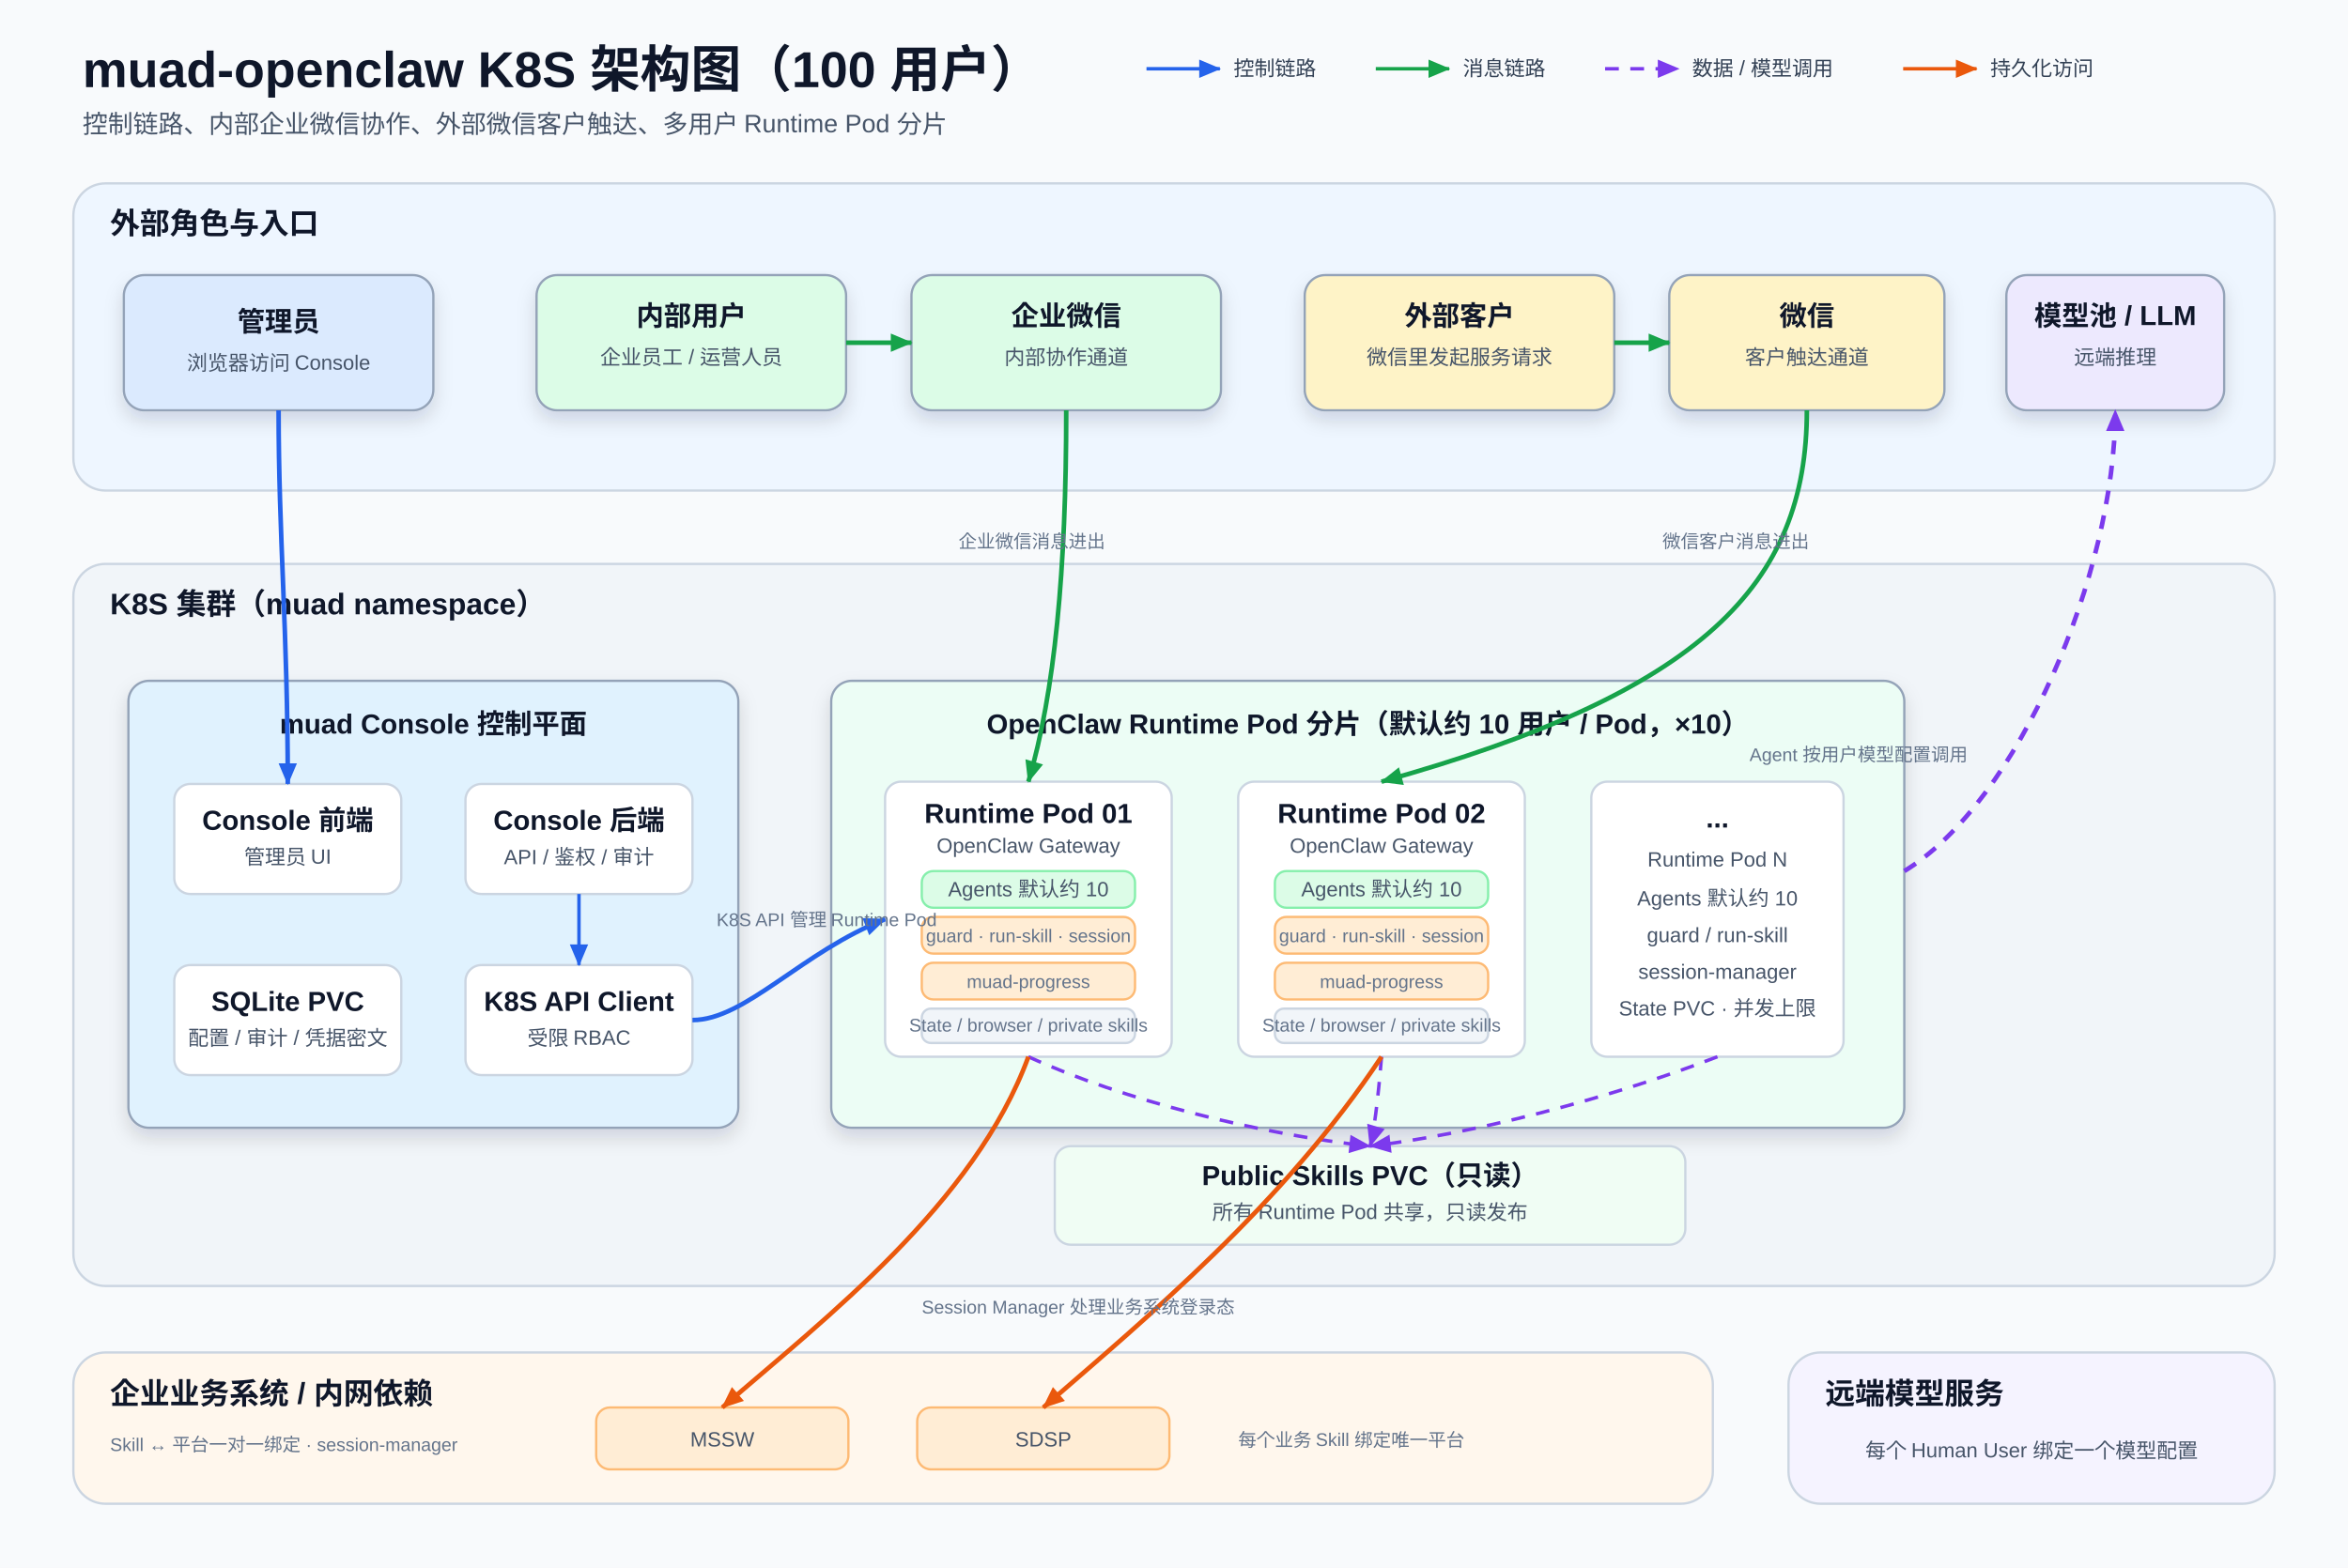
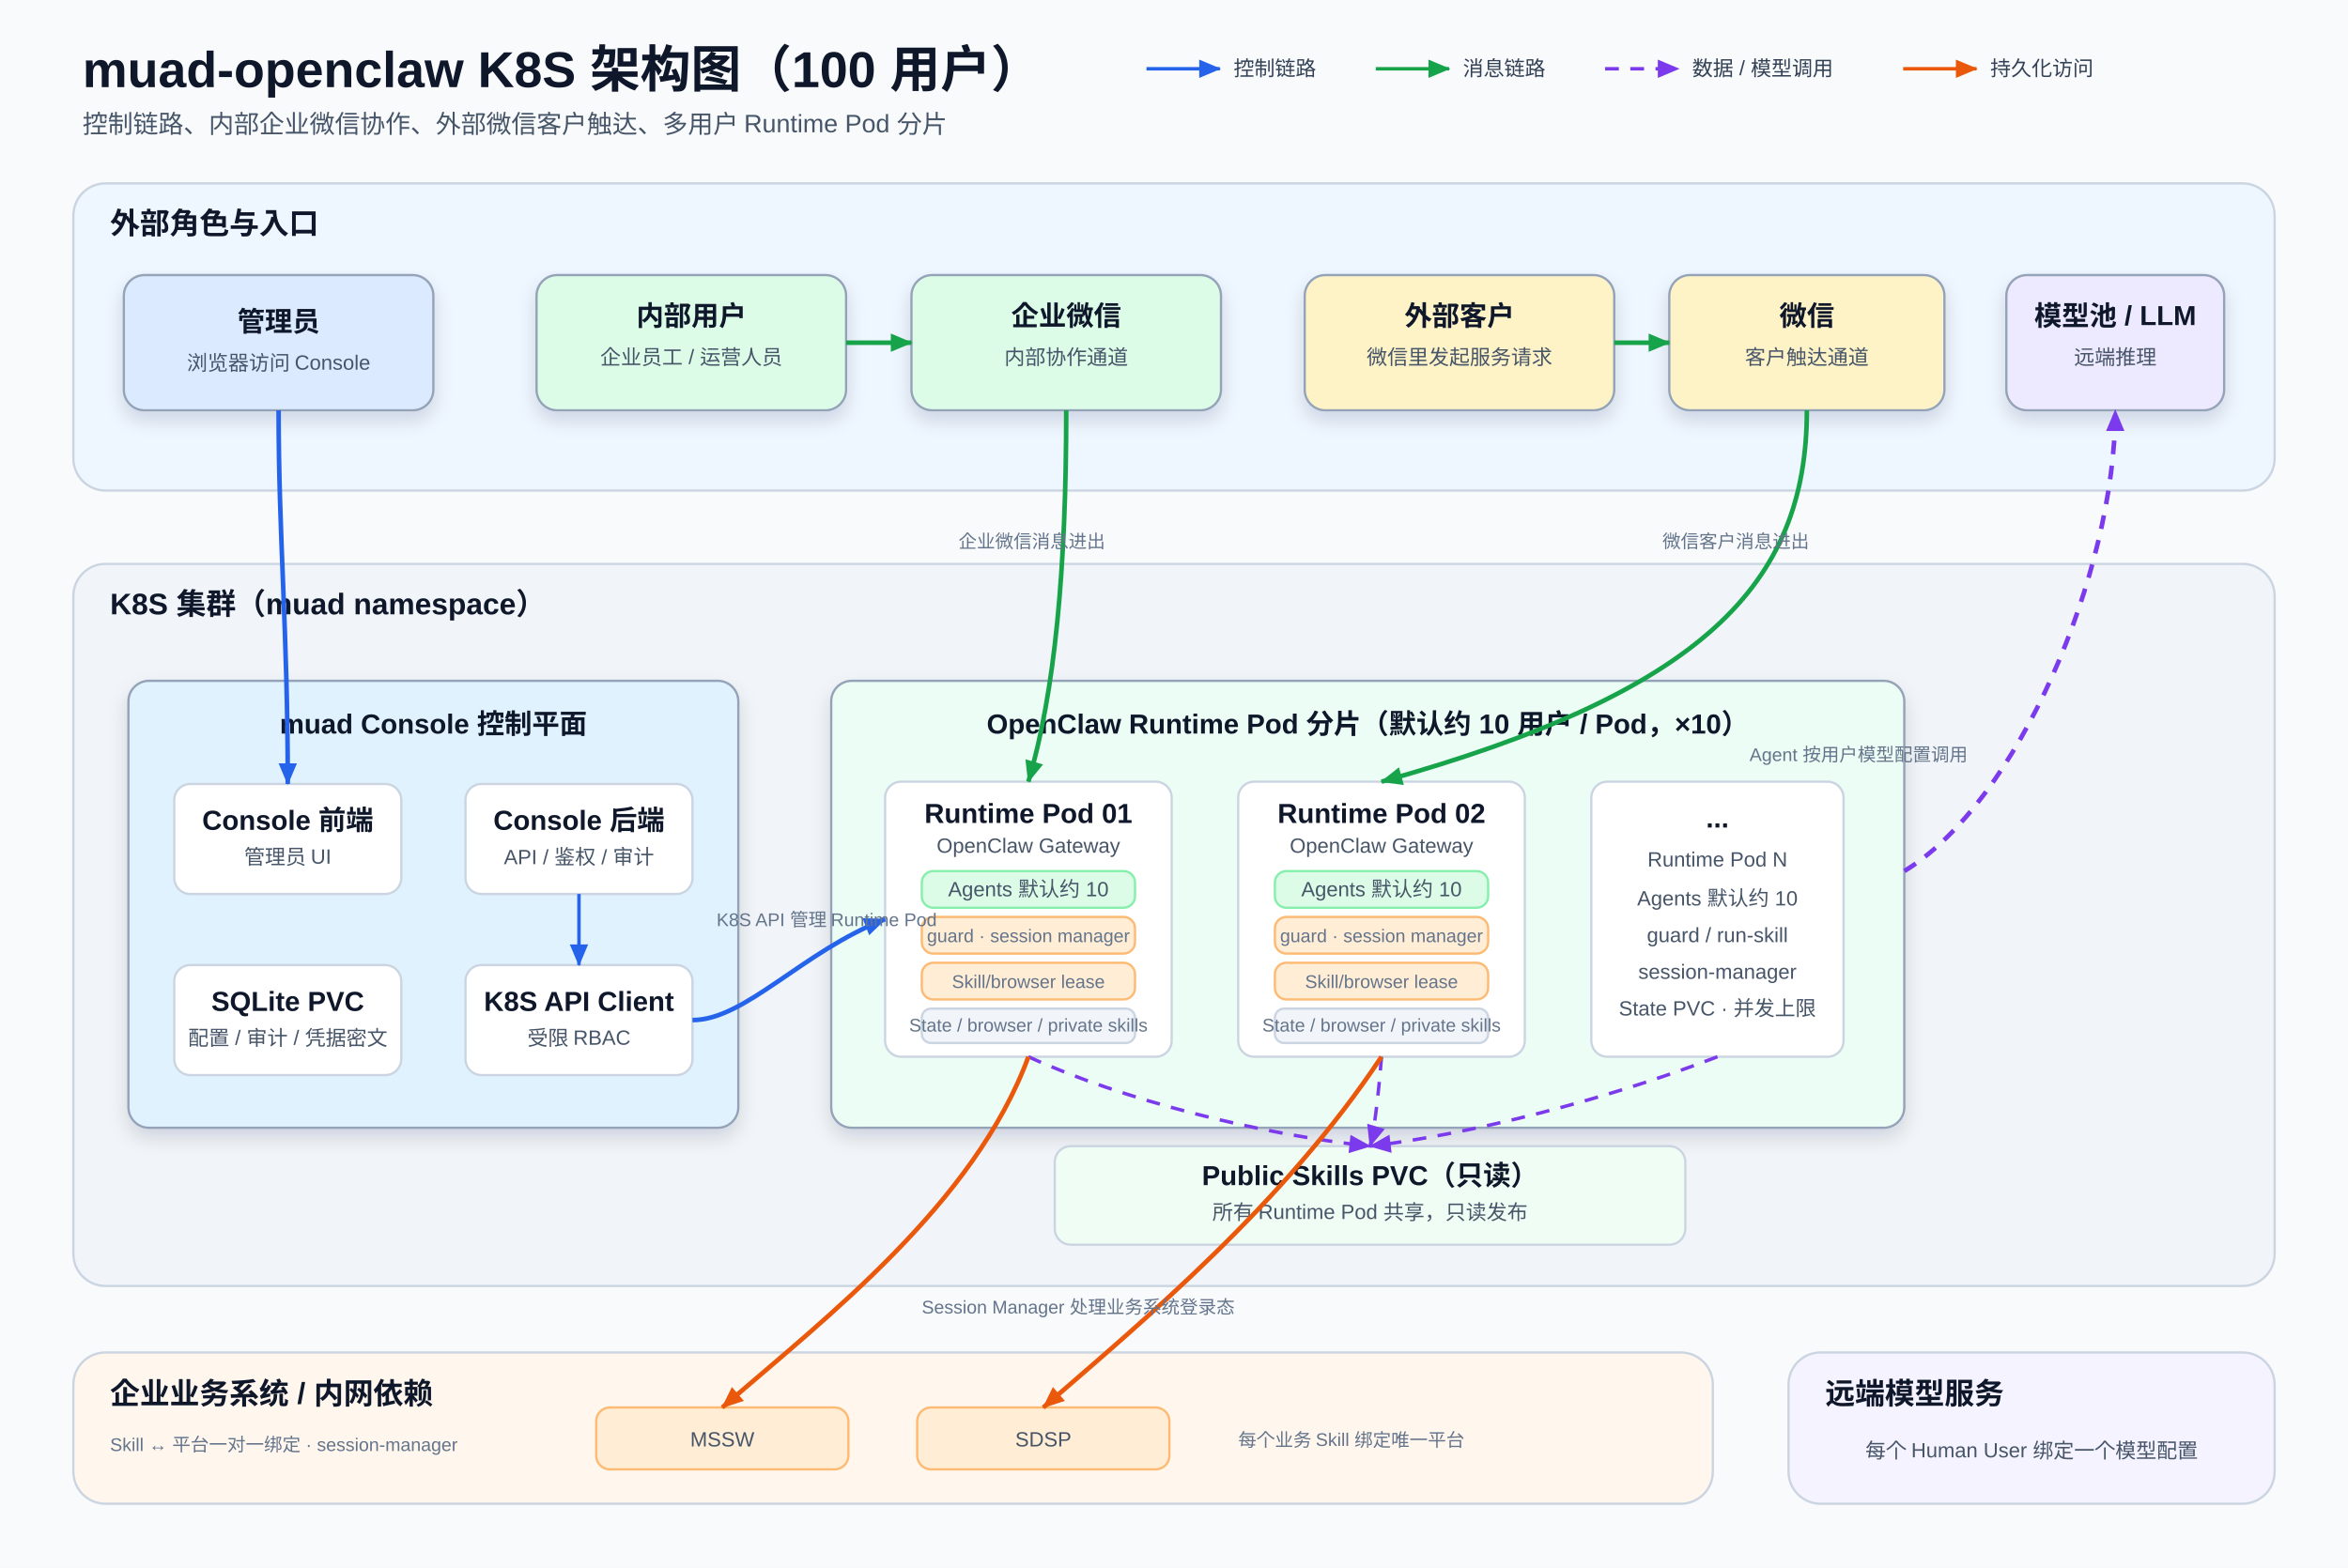
<svg xmlns="http://www.w3.org/2000/svg" width="2048" height="1368" viewBox="0 0 2048 1368" role="img" aria-labelledby="title desc">
  <defs>
    <marker id="arrow-control" viewBox="0 0 10 10" refX="9" refY="5" markerWidth="20" markerHeight="20" orient="auto" markerUnits="userSpaceOnUse">
      <path d="M0,1 L9.5,5 L0,9 z" fill="#2563eb" />
    </marker>
    <marker id="arrow-message" viewBox="0 0 10 10" refX="9" refY="5" markerWidth="20" markerHeight="20" orient="auto" markerUnits="userSpaceOnUse">
      <path d="M0,1 L9.5,5 L0,9 z" fill="#16a34a" />
    </marker>
    <marker id="arrow-data" viewBox="0 0 10 10" refX="9" refY="5" markerWidth="20" markerHeight="20" orient="auto" markerUnits="userSpaceOnUse">
      <path d="M0,1 L9.5,5 L0,9 z" fill="#7c3aed" />
    </marker>
    <marker id="arrow-session" viewBox="0 0 10 10" refX="9" refY="5" markerWidth="20" markerHeight="20" orient="auto" markerUnits="userSpaceOnUse">
      <path d="M0,1 L9.5,5 L0,9 z" fill="#ea580c" />
    </marker>
    <filter id="shadow" x="-10%" y="-10%" width="120%" height="130%">
      <feDropShadow dx="0" dy="8" stdDeviation="8" flood-color="#0f172a" flood-opacity="0.14" />
    </filter>
    <style>
      .bg { fill: #f8fafc; }
      .title { fill: #0f172a; font: 700 44px Arial, "PingFang SC", "Microsoft YaHei", sans-serif; }
      .subtitle { fill: #475569; font: 400 22px Arial, "PingFang SC", "Microsoft YaHei", sans-serif; }
      .section-title { fill: #0f172a; font: 700 26px Arial, "PingFang SC", "Microsoft YaHei", sans-serif; }
      .label { fill: #0f172a; font: 700 24px Arial, "PingFang SC", "Microsoft YaHei", sans-serif; }
      .small { fill: #475569; font: 400 18px Arial, "PingFang SC", "Microsoft YaHei", sans-serif; }
      .tiny { fill: #64748b; font: 400 16px Arial, "PingFang SC", "Microsoft YaHei", sans-serif; }
      .legend { fill: #334155; font: 400 18px Arial, "PingFang SC", "Microsoft YaHei", sans-serif; }
      .area { stroke: #cbd5e1; stroke-width: 2; rx: 28; }
      .card { stroke: #94a3b8; stroke-width: 2; rx: 18; filter: url(#shadow); }
      .inner { stroke: #cbd5e1; stroke-width: 2; rx: 14; }
      .control { fill: none; stroke: #2563eb; stroke-width: 4; marker-end: url(#arrow-control); }
      .message { fill: none; stroke: #16a34a; stroke-width: 4; marker-end: url(#arrow-message); }
      .data { fill: none; stroke: #7c3aed; stroke-width: 4; marker-end: url(#arrow-data); }
      .session { fill: none; stroke: #ea580c; stroke-width: 4; marker-end: url(#arrow-session); }
      .dash { stroke-dasharray: 12 10; }
      .thin { stroke-width: 3; }
    </style>
  </defs>
  <rect class="bg" width="2048" height="1368" />
  <text x="72" y="76" class="title">muad-openclaw K8S 架构图（100 用户）</text>
  <text x="72" y="116" class="subtitle">控制链路、内部企业微信协作、外部微信客户触达、多用户 Runtime Pod 分片</text>
  <g transform="translate(1000 52)">
    <line x1="0" y1="8" x2="64" y2="8" class="control thin" />
    <text x="76" y="14" class="legend">控制链路</text>
    <line x1="200" y1="8" x2="264" y2="8" class="message thin" />
    <text x="276" y="14" class="legend">消息链路</text>
    <line x1="400" y1="8" x2="464" y2="8" class="data thin dash" />
    <text x="476" y="14" class="legend">数据 / 模型调用</text>
    <line x1="660" y1="8" x2="724" y2="8" class="session thin" />
    <text x="736" y="14" class="legend">持久化访问</text>
  </g>
  <rect x="64" y="160" width="1920" height="268" class="area" fill="#eef6ff" />
  <text x="96" y="204" class="section-title">外部角色与入口</text>
  <rect x="108" y="240" width="270" height="118" class="card" fill="#dbeafe" />
  <text x="243" y="289" text-anchor="middle" class="label">管理员</text>
  <text x="243" y="323" text-anchor="middle" class="small">浏览器访问 Console</text>
  <rect x="468" y="240" width="270" height="118" class="card" fill="#dcfce7" />
  <text x="603" y="284" text-anchor="middle" class="label">内部用户</text>
  <text x="603" y="318" text-anchor="middle" class="small">企业员工 / 运营人员</text>
  <rect x="795" y="240" width="270" height="118" class="card" fill="#dcfce7" />
  <text x="930" y="284" text-anchor="middle" class="label">企业微信</text>
  <text x="930" y="318" text-anchor="middle" class="small">内部协作通道</text>
  <rect x="1138" y="240" width="270" height="118" class="card" fill="#fef3c7" />
  <text x="1273" y="284" text-anchor="middle" class="label">外部客户</text>
  <text x="1273" y="318" text-anchor="middle" class="small">微信里发起服务请求</text>
  <rect x="1456" y="240" width="240" height="118" class="card" fill="#fef3c7" />
  <text x="1576" y="284" text-anchor="middle" class="label">微信</text>
  <text x="1576" y="318" text-anchor="middle" class="small">客户触达通道</text>
  <rect x="1750" y="240" width="190" height="118" class="card" fill="#ede9fe" />
  <text x="1845" y="284" text-anchor="middle" class="label">模型池 / LLM</text>
  <text x="1845" y="318" text-anchor="middle" class="small">远端推理</text>
  <rect x="64" y="492" width="1920" height="630" class="area" fill="#f1f5f9" />
  <text x="96" y="536" class="section-title">K8S 集群（muad namespace）</text>
  <rect x="112" y="594" width="532" height="390" class="card" fill="#e0f2fe" />
  <text x="378" y="640" text-anchor="middle" class="label">muad Console 控制平面</text>
  <rect x="152" y="684" width="198" height="96" class="inner" fill="#ffffff" />
  <text x="251" y="724" text-anchor="middle" class="label">Console 前端</text>
  <text x="251" y="754" text-anchor="middle" class="small">管理员 UI</text>
  <rect x="406" y="684" width="198" height="96" class="inner" fill="#ffffff" />
  <text x="505" y="724" text-anchor="middle" class="label">Console 后端</text>
  <text x="505" y="754" text-anchor="middle" class="small">API / 鉴权 / 审计</text>
  <rect x="152" y="842" width="198" height="96" class="inner" fill="#ffffff" />
  <text x="251" y="882" text-anchor="middle" class="label">SQLite PVC</text>
  <text x="251" y="912" text-anchor="middle" class="small">配置 / 审计 / 凭据密文</text>
  <rect x="406" y="842" width="198" height="96" class="inner" fill="#ffffff" />
  <text x="505" y="882" text-anchor="middle" class="label">K8S API Client</text>
  <text x="505" y="912" text-anchor="middle" class="small">受限 RBAC</text>
  <rect x="725" y="594" width="936" height="390" class="card" fill="#ecfdf5" />
  <text x="1193" y="640" text-anchor="middle" class="label">OpenClaw Runtime Pod 分片（默认约 10 用户 / Pod，×10）</text>
  <g transform="translate(772 682)">
    <rect x="0" y="0" width="250" height="240" class="inner" fill="#ffffff" />
    <text x="125" y="36" text-anchor="middle" class="label">Runtime Pod 01</text>
    <text x="125" y="62" text-anchor="middle" class="small">OpenClaw Gateway</text>
    <rect x="32" y="78" width="186" height="32" rx="10" fill="#dcfce7" stroke="#86efac" stroke-width="2" />
    <text x="125" y="100" text-anchor="middle" class="small">Agents 默认约 10</text>
    <rect x="32" y="118" width="186" height="32" rx="10" fill="#ffedd5" stroke="#fdba74" stroke-width="2" />
-     <text x="125" y="140" text-anchor="middle" class="tiny">guard · run-skill · session</text>
+     <text x="125" y="140" text-anchor="middle" class="tiny">guard · session manager</text>
    <rect x="32" y="158" width="186" height="32" rx="10" fill="#ffedd5" stroke="#fdba74" stroke-width="2" />
-     <text x="125" y="180" text-anchor="middle" class="tiny">muad-progress</text>
+     <text x="125" y="180" text-anchor="middle" class="tiny">Skill/browser lease</text>
    <rect x="32" y="198" width="186" height="30" rx="8" fill="#f1f5f9" stroke="#cbd5e1" stroke-width="2" />
    <text x="125" y="218" text-anchor="middle" class="tiny">State / browser / private skills</text>
  </g>
  <g transform="translate(1080 682)">
    <rect x="0" y="0" width="250" height="240" class="inner" fill="#ffffff" />
    <text x="125" y="36" text-anchor="middle" class="label">Runtime Pod 02</text>
    <text x="125" y="62" text-anchor="middle" class="small">OpenClaw Gateway</text>
    <rect x="32" y="78" width="186" height="32" rx="10" fill="#dcfce7" stroke="#86efac" stroke-width="2" />
    <text x="125" y="100" text-anchor="middle" class="small">Agents 默认约 10</text>
    <rect x="32" y="118" width="186" height="32" rx="10" fill="#ffedd5" stroke="#fdba74" stroke-width="2" />
-     <text x="125" y="140" text-anchor="middle" class="tiny">guard · run-skill · session</text>
+     <text x="125" y="140" text-anchor="middle" class="tiny">guard · session manager</text>
    <rect x="32" y="158" width="186" height="32" rx="10" fill="#ffedd5" stroke="#fdba74" stroke-width="2" />
-     <text x="125" y="180" text-anchor="middle" class="tiny">muad-progress</text>
+     <text x="125" y="180" text-anchor="middle" class="tiny">Skill/browser lease</text>
    <rect x="32" y="198" width="186" height="30" rx="8" fill="#f1f5f9" stroke="#cbd5e1" stroke-width="2" />
    <text x="125" y="218" text-anchor="middle" class="tiny">State / browser / private skills</text>
  </g>
  <g transform="translate(1388 682)">
    <rect x="0" y="0" width="220" height="240" class="inner" fill="#ffffff" />
    <text x="110" y="40" text-anchor="middle" class="label">...</text>
    <text x="110" y="74" text-anchor="middle" class="small">Runtime Pod N</text>
    <text x="110" y="108" text-anchor="middle" class="small">Agents 默认约 10</text>
    <text x="110" y="140" text-anchor="middle" class="small">guard / run-skill</text>
    <text x="110" y="172" text-anchor="middle" class="small">session-manager</text>
    <text x="110" y="204" text-anchor="middle" class="small">State PVC · 并发上限</text>
  </g>
  <rect x="920" y="1000" width="550" height="86" class="inner" fill="#f0fdf4" />
  <text x="1195" y="1034" text-anchor="middle" class="label">Public Skills PVC（只读）</text>
  <text x="1195" y="1064" text-anchor="middle" class="small">所有 Runtime Pod 共享，只读发布</text>
  <rect x="64" y="1180" width="1430" height="132" class="area" fill="#fff7ed" />
  <text x="96" y="1225" class="section-title">企业业务系统 / 内网依赖</text>
  <text x="96" y="1266" class="tiny">Skill ↔ 平台一对一绑定 · session-manager</text>
  <rect x="520" y="1228" width="220" height="54" rx="12" fill="#ffedd5" stroke="#fdba74" stroke-width="2" />
  <text x="630" y="1262" text-anchor="middle" class="small">MSSW</text>
  <rect x="800" y="1228" width="220" height="54" rx="12" fill="#ffedd5" stroke="#fdba74" stroke-width="2" />
  <text x="910" y="1262" text-anchor="middle" class="small">SDSP</text>
  <text x="1080" y="1262" class="tiny">每个业务 Skill 绑定唯一平台</text>
  <rect x="1560" y="1180" width="424" height="132" class="area" fill="#f5f3ff" />
  <text x="1592" y="1225" class="section-title">远端模型服务</text>
  <text x="1772" y="1272" text-anchor="middle" class="small">每个 Human User 绑定一个模型配置</text>
  <path d="M243 358 C243 468, 251 550, 251 684" class="control" />
  <path d="M505 780 L505 842" class="control thin" />
  <path d="M604 890 C650 890, 700 830, 772 802" class="control" />
  <path d="M738 299 L795 299" class="message" />
  <path d="M930 358 C930 498, 920 604, 897 682" class="message" />
  <path d="M1408 299 L1456 299" class="message" />
  <path d="M1576 358 C1576 510, 1485 604, 1205 682" class="message" />
  <path d="M897 922 C980 960, 1100 990, 1195 1000" class="data dash thin" />
  <path d="M1205 922 C1202 960, 1198 990, 1195 1000" class="data dash thin" />
  <path d="M1498 922 C1400 960, 1280 990, 1195 1000" class="data dash thin" />
  <path d="M1661 760 C1760 700, 1845 500, 1845 358" class="data dash" />
  <path d="M897 922 C850 1050, 720 1150, 630 1228" class="session" />
  <path d="M1205 922 C1120 1050, 1000 1150, 910 1228" class="session" />
  <text x="836" y="478" class="tiny">企业微信消息进出</text>
  <text x="1450" y="478" class="tiny">微信客户消息进出</text>
  <text x="1526" y="664" class="tiny">Agent 按用户模型配置调用</text>
  <text x="804" y="1146" class="tiny">Session Manager 处理业务系统登录态</text>
  <text x="625" y="808" class="tiny">K8S API 管理 Runtime Pod</text>
</svg>
